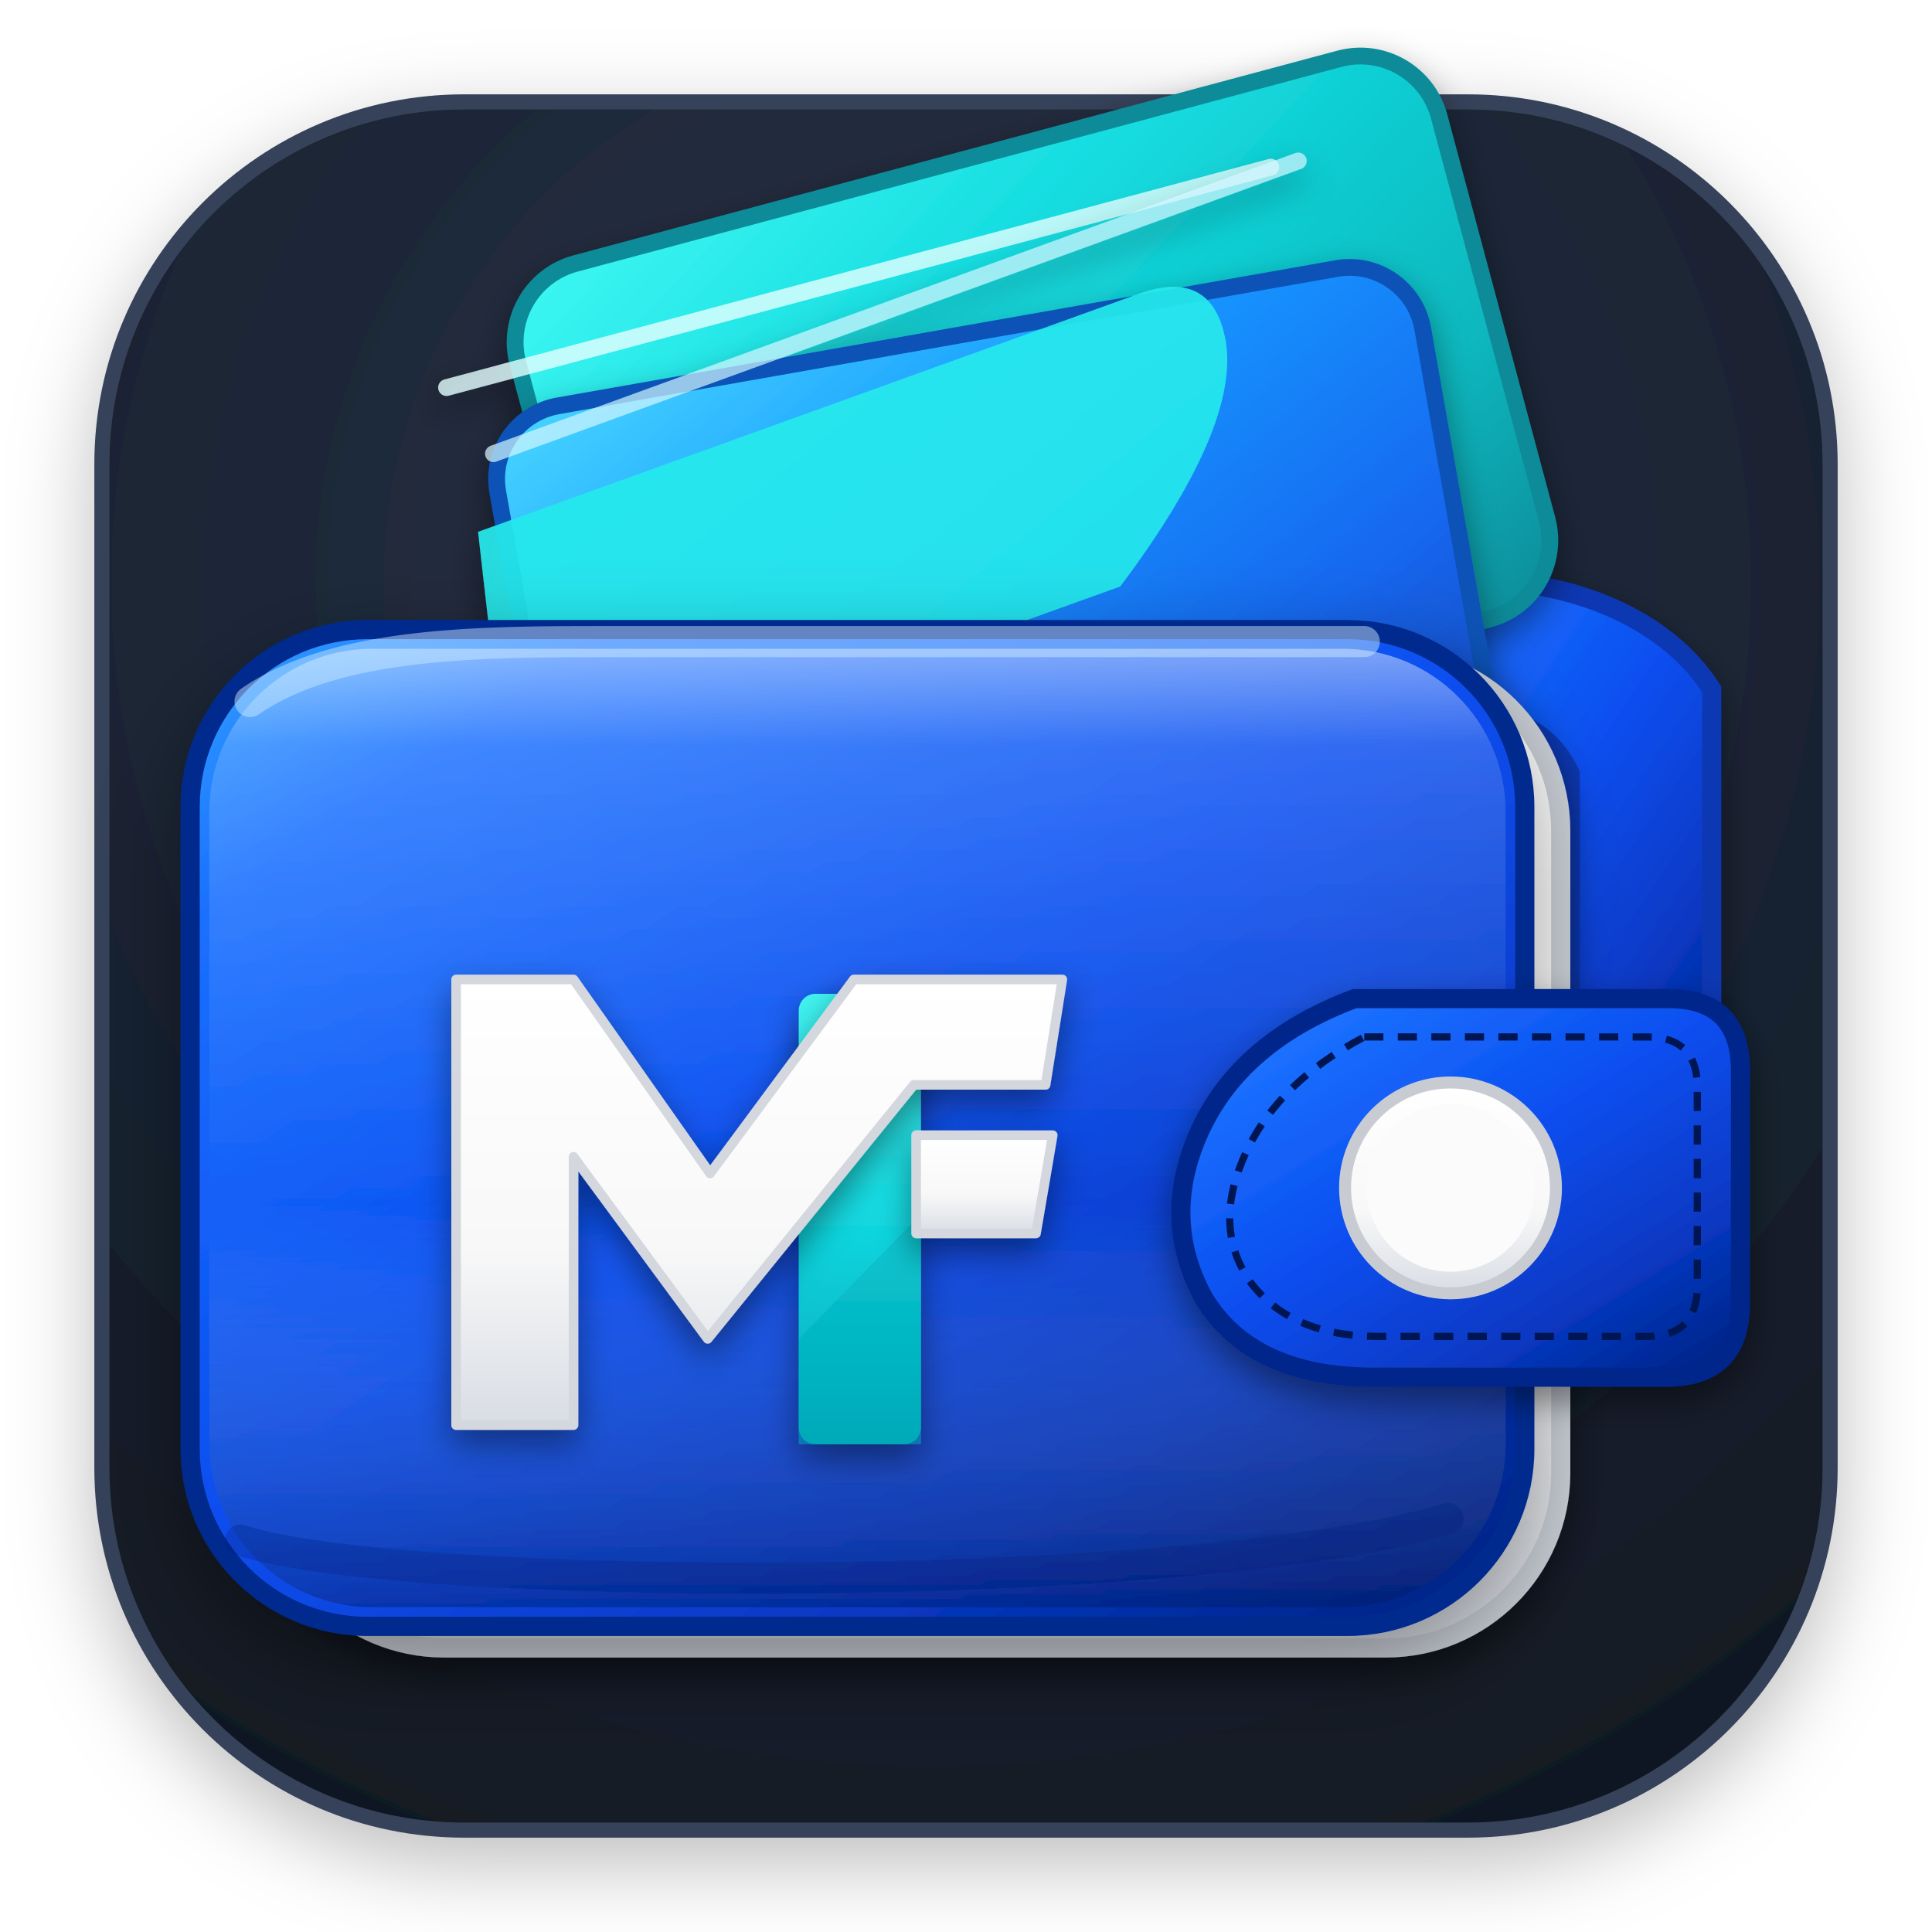
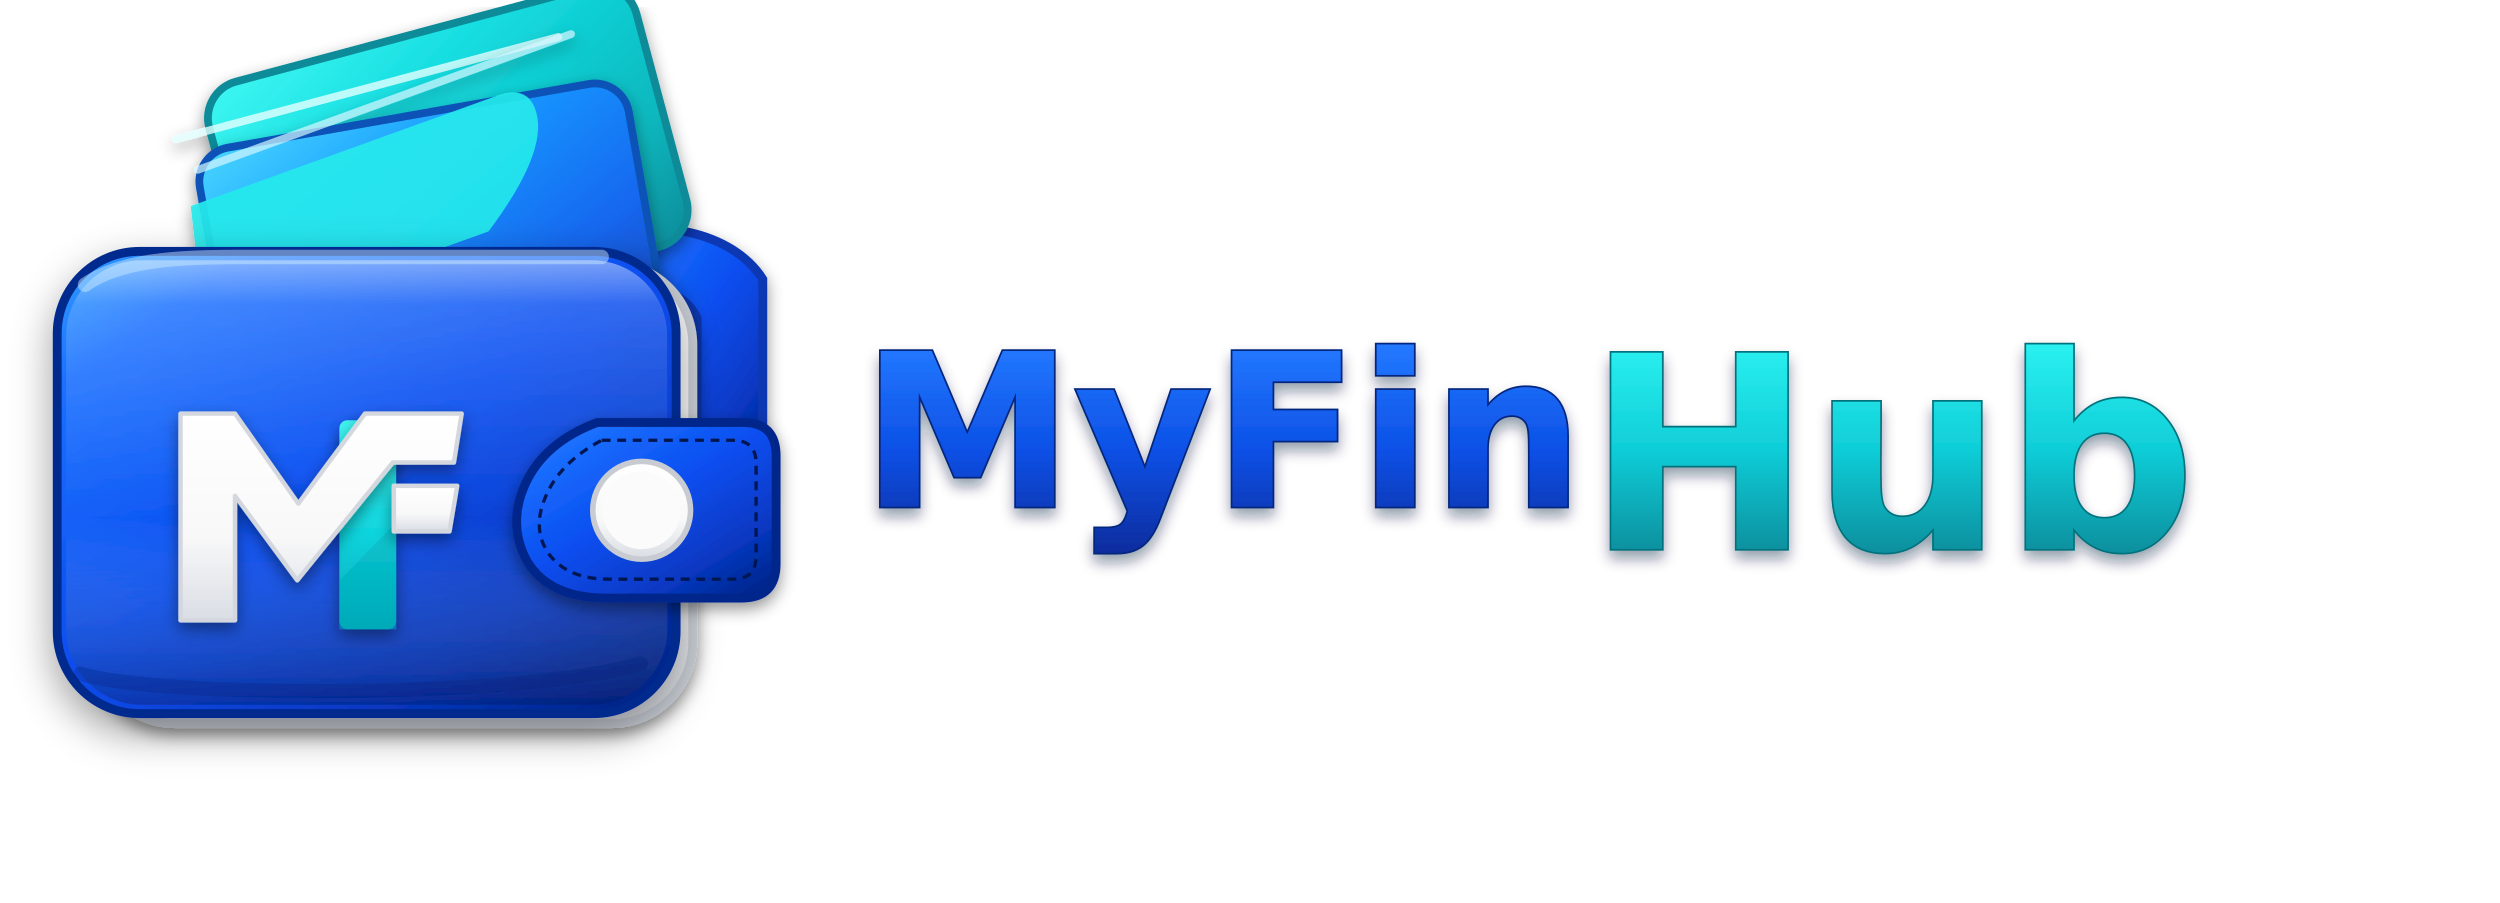
- <svg xmlns="http://www.w3.org/2000/svg" viewBox="0 0 1024 1024">
+ <svg xmlns="http://www.w3.org/2000/svg" viewBox="0 0 1800 650">
  <defs>
    <linearGradient id="wallet" x1="0" y1="0" x2="0.9" y2="1">
      <stop offset="0" stop-color="#32a1ff" />
      <stop offset="0.16" stop-color="#1b70ff" />
      <stop offset="0.50" stop-color="#0a4ef0" />
      <stop offset="0.80" stop-color="#0738c2" />
      <stop offset="1" stop-color="#03258a" />
    </linearGradient>
    <linearGradient id="walletShade" x1="0" y1="0" x2="0" y2="1">
      <stop offset="0" stop-color="#ffffff" stop-opacity=".46" />
      <stop offset=".10" stop-color="#ffffff" stop-opacity=".16" />
      <stop offset=".58" stop-color="#ffffff" stop-opacity="0" />
      <stop offset="1" stop-color="#001758" stop-opacity=".36" />
    </linearGradient>
    <linearGradient id="cardTeal" x1="0" y1="0" x2="1" y2="1">
      <stop offset="0" stop-color="#3ff8f3" />
      <stop offset=".35" stop-color="#15dce0" />
      <stop offset=".75" stop-color="#08b8be" />
      <stop offset="1" stop-color="#078a99" />
    </linearGradient>
    <linearGradient id="cardBlue" x1="0" y1="0" x2="1" y2="1">
      <stop offset="0" stop-color="#48d7ff" />
      <stop offset=".38" stop-color="#1496ff" />
      <stop offset=".74" stop-color="#1267ef" />
      <stop offset="1" stop-color="#1646bc" />
    </linearGradient>
    <linearGradient id="cyan" x1="0" y1="0" x2="0" y2="1">
      <stop offset="0" stop-color="#42f4f1" />
      <stop offset=".50" stop-color="#12d8e0" />
      <stop offset="1" stop-color="#00a6b7" />
    </linearGradient>
    <linearGradient id="white" x1="0" y1="0" x2="0" y2="1">
      <stop offset="0" stop-color="#ffffff" />
      <stop offset=".6" stop-color="#f8f8f8" />
      <stop offset="1" stop-color="#d9dde4" />
    </linearGradient>
    <linearGradient id="wordBlue" x1="0" y1="0" x2="0" y2="1">
      <stop offset="0" stop-color="#2379ff" />
      <stop offset=".5" stop-color="#0d51e7" />
      <stop offset="1" stop-color="#082c9e" />
    </linearGradient>
    <linearGradient id="wordCyan" x1="0" y1="0" x2="0" y2="1">
      <stop offset="0" stop-color="#2af0f0" />
      <stop offset=".5" stop-color="#10ced8" />
      <stop offset="1" stop-color="#078f9e" />
    </linearGradient>
    <radialGradient id="lightTile" cx="50%" cy="38%" r="72%">
      <stop offset="0" stop-color="#ffffff" />
      <stop offset=".67" stop-color="#f7f8fa" />
      <stop offset="1" stop-color="#e9edf2" />
    </radialGradient>
    <radialGradient id="darkTile" cx="48%" cy="28%" r="78%">
      <stop offset="0" stop-color="#293448" />
      <stop offset=".55" stop-color="#1c2636" />
      <stop offset="1" stop-color="#111923" />
    </radialGradient>
    <filter id="ds" x="-30%" y="-30%" width="160%" height="180%">
      <feDropShadow dx="0" dy="14" stdDeviation="18" flood-color="#000" flood-opacity=".38" />
    </filter>
    <filter id="ss" x="-40%" y="-40%" width="180%" height="190%">
      <feDropShadow dx="0" dy="6" stdDeviation="7" flood-color="#000" flood-opacity=".42" />
    </filter>
    <filter id="ws" x="-20%" y="-30%" width="140%" height="170%">
      <feDropShadow dx="0" dy="6" stdDeviation="5" flood-color="#00133d" flood-opacity=".42" />
    </filter>
    <filter id="tileShadow" x="-20%" y="-20%" width="140%" height="150%">
      <feDropShadow dx="0" dy="14" stdDeviation="22" flood-color="#000" flood-opacity=".26" />
    </filter>
  </defs>
-   <rect x="54" y="54" width="916" height="916" rx="192" fill="url(#darkTile)" stroke="#36435a" stroke-width="8" filter="url(#tileShadow)" />
-   <g transform="translate(-171,-60) scale(1.27)">
+   <g transform="translate(-130,-67) scale(.80)">
    <g id="symbol">
      <path d="M704 300 C750 278 822 292 849 335 L849 526 L790 526 L790 370 C779 347 754 340 726 350 Z" fill="url(#wallet)" stroke="#0937b3" stroke-width="8" filter="url(#ss)" />
      <g filter="url(#ss)">
        <rect x="342" y="166" width="398" height="242" rx="34" transform="rotate(-15 342 166)" fill="url(#cardTeal)" stroke="#078b98" stroke-width="7" />
        <path d="M321 209 L665 117" stroke="#e4ffff" stroke-width="7" stroke-linecap="round" opacity=".8" />
      </g>
      <g filter="url(#ss)">
        <rect x="337" y="222" width="392" height="220" rx="31" transform="rotate(-10 337 222)" fill="url(#cardBlue)" stroke="#0853b7" stroke-width="7" />
        <path d="M326 268 L615 218 Q645 213 647 240 Q650 277 586 337 L319 383 Z" fill="#26e9eb" opacity=".92" transform="rotate(-10 337 222)" />
        <path d="M338 237 L690 175" stroke="#d3f6ff" stroke-width="7" stroke-linecap="round" opacity=".7" transform="rotate(-10 337 222)" />
      </g>
      <rect x="247" y="321" width="539" height="414" rx="73" fill="url(#white)" stroke="#cbd0d8" stroke-width="8" filter="url(#ss)" />
      <g filter="url(#ds)">
        <rect x="214" y="310" width="557" height="416" rx="74" fill="url(#wallet)" stroke="#05298d" stroke-width="8" />
        <rect x="222" y="318" width="541" height="400" rx="68" fill="url(#walletShade)" />
        <path d="M239 340 C275 315 335 315 390 315 H704" fill="none" stroke="#c9ebff" stroke-width="13" stroke-linecap="round" opacity=".48" />
        <path d="M235 690 C300 712 635 713 739 681" fill="none" stroke="#001d78" stroke-width="13" stroke-linecap="round" opacity=".28" />
      </g>
      <g filter="url(#ss)">
        <rect x="468" y="462" width="51" height="188" rx="7" fill="url(#cyan)" />
        <path d="M468 606 L519 554 L519 650 L468 650 Z" fill="#00adba" opacity=".42" />
      </g>
      <g filter="url(#ss)">
        <path d="M325 456 H374 L431 537 L491 456 H578 L571 500 H516 L430 606 L374 530 V642 H325 Z" fill="url(#white)" stroke="#d4d8de" stroke-width="4" stroke-linejoin="round" />
        <path d="M517 521 H574 L567 562 H517 Z" fill="url(#white)" stroke="#d4d8de" stroke-width="4" stroke-linejoin="round" />
      </g>
      <g filter="url(#ss)">
        <path d="M700 464 H831 Q861 464 861 494 V591 Q861 622 830 622 H708 Q657 622 637 589 Q619 556 635 520 Q652 482 700 464 Z" fill="url(#wallet)" stroke="#05278b" stroke-width="8" />
        <path d="M704 480 H822 Q843 480 843 501 V584 Q843 605 822 605 H710 Q674 605 657 583 Q641 561 653 532 Q666 500 704 480 Z" fill="none" stroke="#001853" stroke-width="3" stroke-dasharray="8 6" />
        <circle cx="740" cy="543" r="44" fill="url(#white)" stroke="#c8ccd2" stroke-width="5" />
        <circle cx="740" cy="543" r="35" fill="#fbfbfb" />
      </g>
    </g>
  </g>
+   <g transform="translate(620,248)">
+     <g id="wordmark" filter="url(#ws)">
+       <path d="M14.13,4.73 L50.90,4.73 L76.42,64.72 L102.10,4.73 L138.81,4.73 L138.81,116.82 L111.49,116.82 L111.49,34.83 L85.67,95.28 L67.34,95.28 L41.51,34.83 L41.51,116.82 L14.13,116.82 L14.13,4.73 Z M154.87,32.74 L181.75,32.74 L204.36,89.80 L223.58,32.74 L250.43,32.74 L215.07,124.78 Q209.76,138.83 202.65,144.40 Q195.57,150.00 183.94,150.00 L168.40,150.00 L168.40,132.37 L176.80,132.37 Q183.63,132.37 186.73,130.18 Q189.85,128.02 191.58,122.37 L192.35,120.04 L154.87,32.74 Z M267.34,4.73 L345.32,4.73 L345.32,26.59 L296.24,26.59 L296.24,47.45 L342.42,47.45 L342.42,69.31 L296.24,69.31 L296.24,116.82 L267.34,116.82 L267.34,4.73 Z M371.17,32.74 L398.03,32.74 L398.03,116.82 L371.17,116.82 L371.17,32.74 Z M371.17,0.00 L398.03,0.00 L398.03,21.93 L371.17,21.93 L371.17,0.00 Z M508.38,65.63 L508.38,116.82 L481.36,116.82 L481.36,108.49 L481.36,77.64 Q481.36,66.76 480.88,62.63 Q480.40,58.50 479.19,56.55 Q477.61,53.91 474.89,52.44 Q472.20,50.98 468.74,50.98 Q460.34,50.98 455.53,57.49 Q450.73,63.97 450.73,75.46 L450.73,116.82 L423.87,116.82 L423.87,32.74 L450.73,32.74 L450.73,45.04 Q456.80,37.69 463.63,34.21 Q470.47,30.73 478.74,30.73 Q493.30,30.73 500.84,39.66 Q508.38,48.57 508.38,65.63 Z" fill="url(#wordBlue)" stroke="#06257d" stroke-width="2.5" paint-order="stroke fill" />
+       <g transform="translate(522.38,0)">
+         <path d="M17.80,5.96 L54.23,5.96 L54.23,59.80 L107.97,59.80 L107.97,5.96 L144.40,5.96 L144.40,147.24 L107.97,147.24 L107.97,87.35 L54.23,87.35 L54.23,147.24 L17.80,147.24 L17.80,5.96 Z M177.32,105.97 L177.32,41.27 L211.38,41.27 L211.38,51.87 Q211.38,60.47 211.29,73.49 Q211.20,86.51 211.20,90.84 Q211.20,103.61 211.87,109.25 Q212.53,114.88 214.14,117.45 Q216.20,120.75 219.56,122.57 Q222.92,124.35 227.28,124.35 Q237.88,124.35 243.93,116.21 Q249.99,108.06 249.99,93.59 L249.99,41.27 L283.87,41.27 L283.87,147.24 L249.99,147.24 L249.99,131.92 Q242.33,141.19 233.76,145.61 Q225.19,150.00 214.89,150.00 Q196.52,150.00 186.92,138.74 Q177.32,127.47 177.32,105.97 Z M372.80,125.38 Q383.67,125.38 389.40,117.45 Q395.15,109.49 395.15,94.35 Q395.15,79.21 389.40,71.28 Q383.67,63.31 372.80,63.31 Q361.93,63.31 356.09,71.31 Q350.28,79.30 350.28,94.35 Q350.28,109.40 356.09,117.39 Q361.93,125.38 372.80,125.38 Z M350.28,56.77 Q357.30,47.51 365.81,43.12 Q374.32,38.73 385.40,38.73 Q404.99,38.73 417.56,54.29 Q430.15,69.85 430.15,94.35 Q430.15,118.84 417.56,134.44 Q404.99,150.00 385.40,150.00 Q374.32,150.00 365.81,145.61 Q357.30,141.19 350.28,131.92 L350.28,147.24 L316.43,147.24 L316.43,0.00 L350.28,0.00 L350.28,56.77 Z" fill="url(#wordCyan)" stroke="#06727d" stroke-width="2.5" paint-order="stroke fill" />
+       </g>
+     </g>
+   </g>
</svg>
